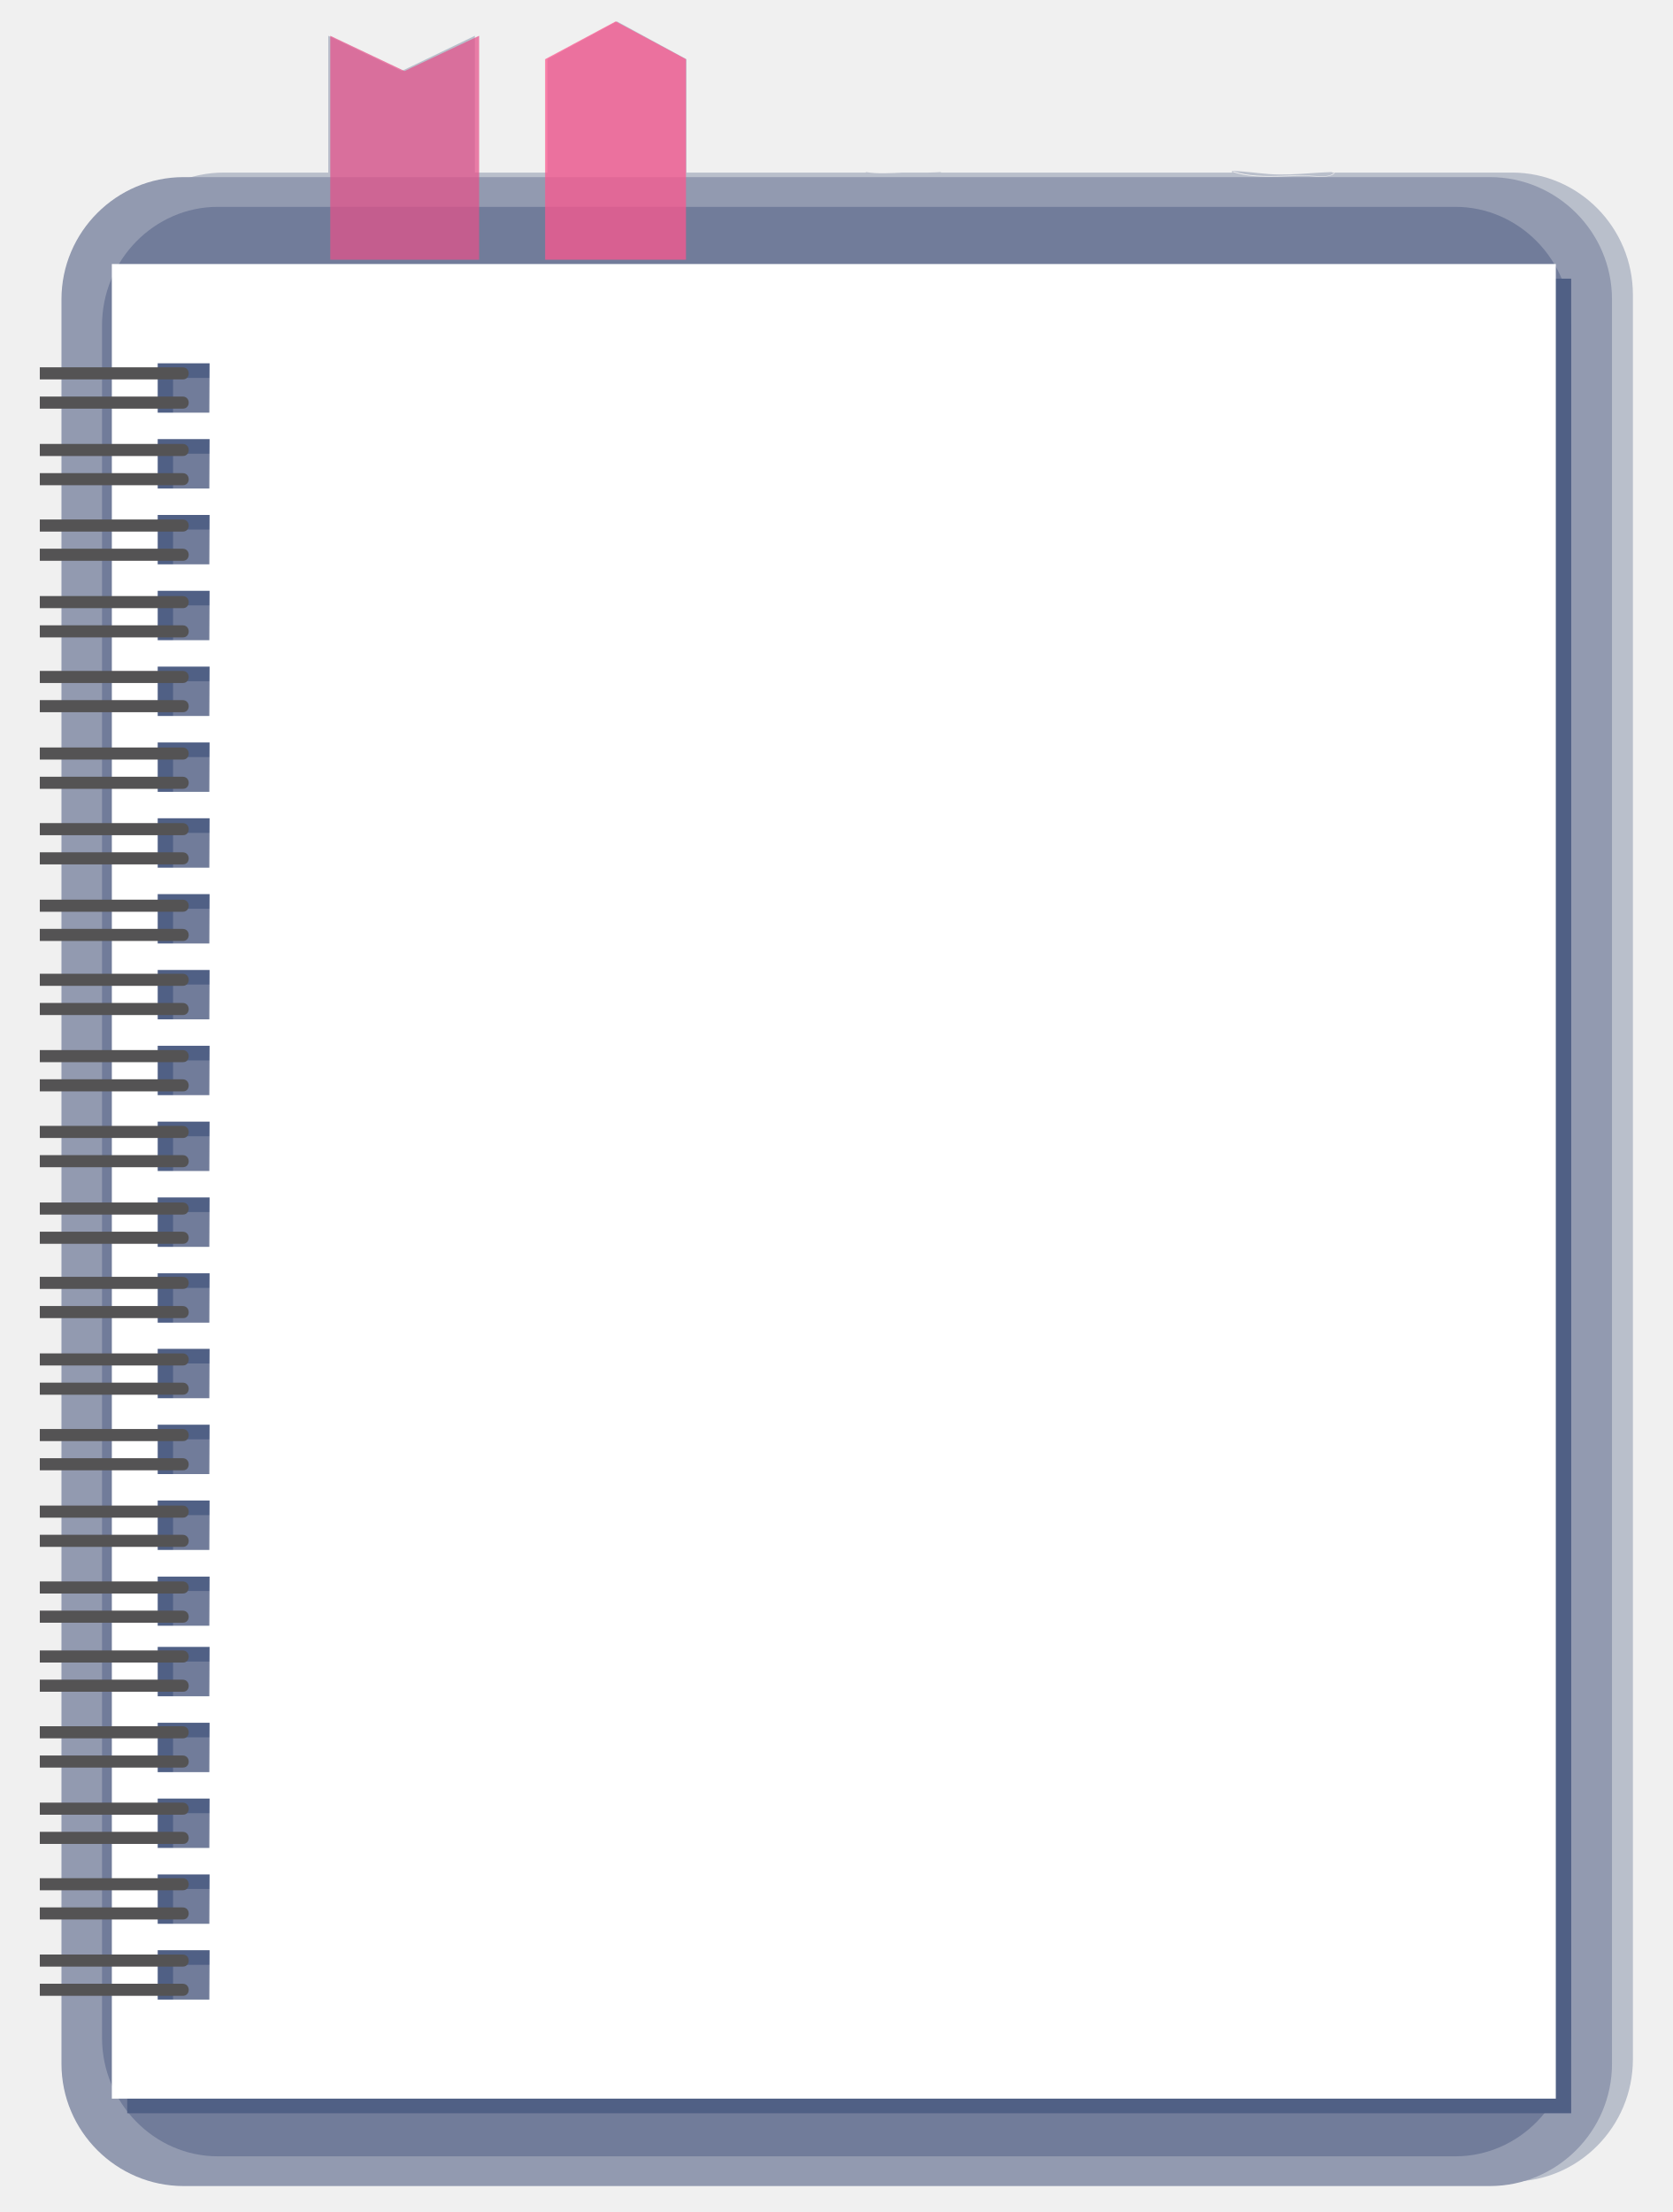
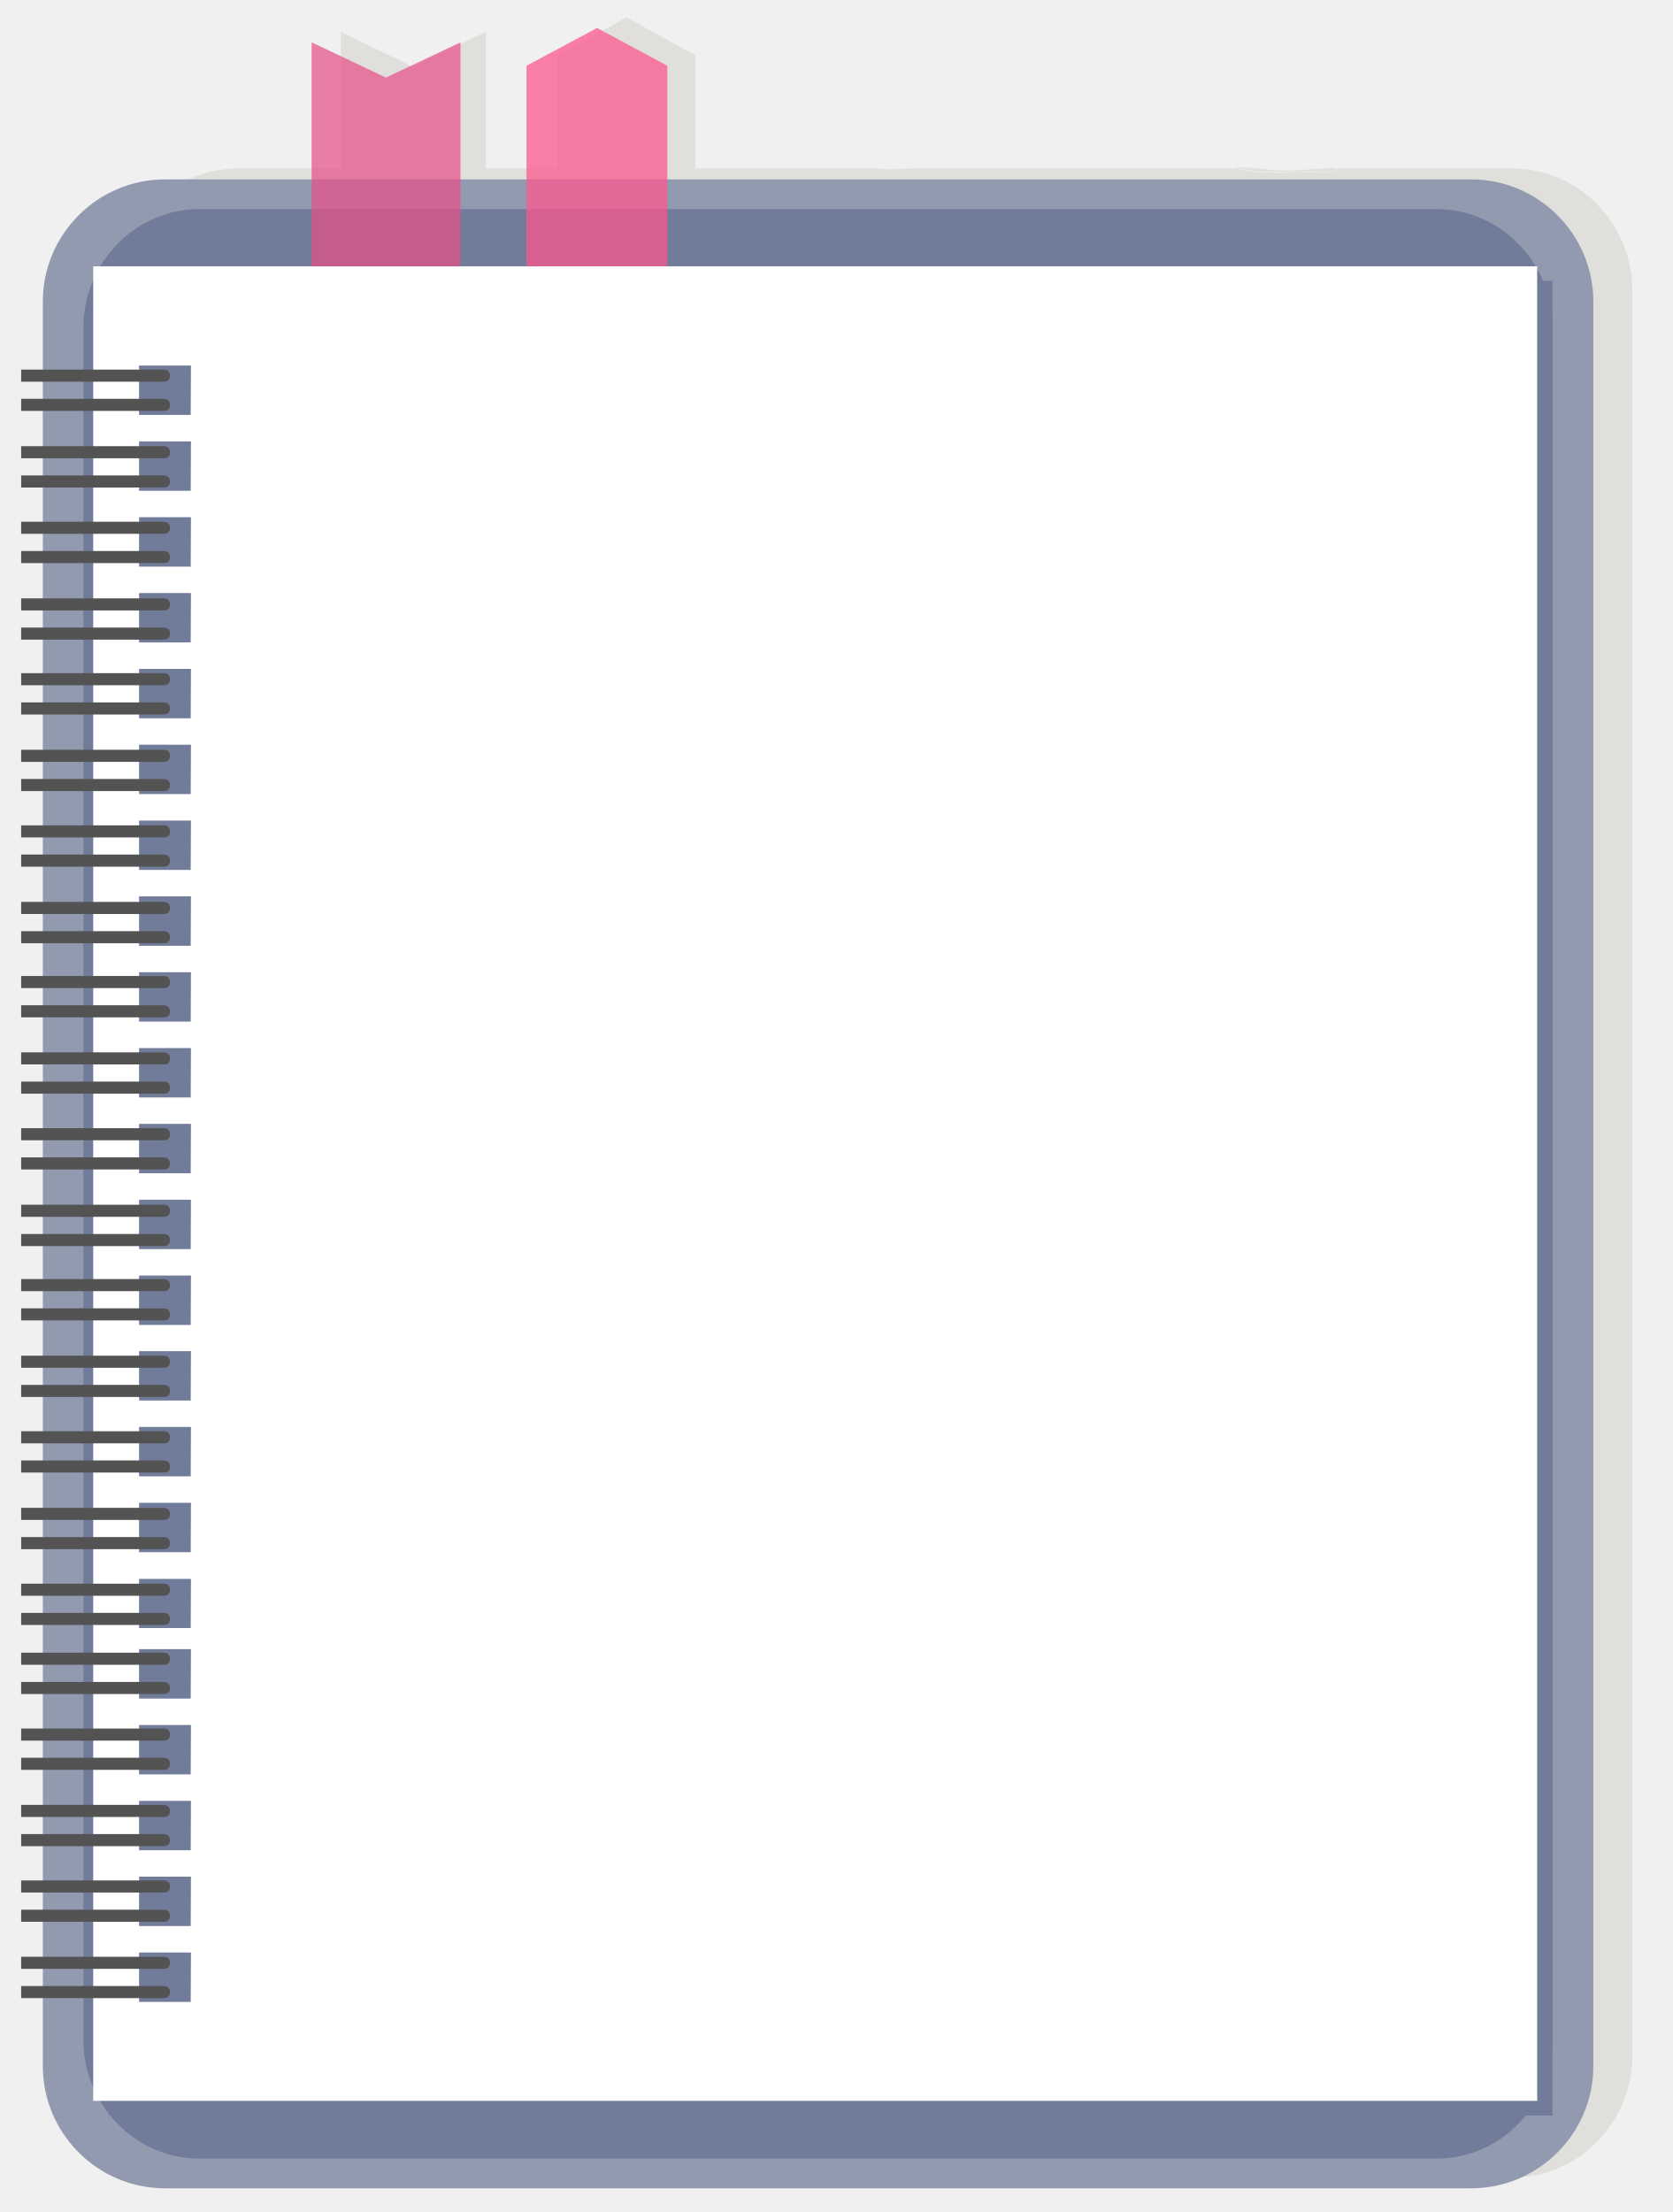
<svg xmlns="http://www.w3.org/2000/svg" version="1.1" id="Слой_1" x="0px" y="0px" viewBox="262 -388 664 878" style="enable-background:new 262 -388 664 878;" xml:space="preserve">
  <style type="text/css">
- 	.st0{opacity:0.34;fill:#506085;}
+ 	.st0{opacity:0.39;fill:#C9C5BC;enable-background:new    ;}
	.st1{fill:#929AB0;}
	.st2{fill:#717C9A;}
- 	.st3{fill:#506085;}
- 	.st4{fill:#FFFFFF;}
- 	.st5{fill:#545354;}
- 	.st6{opacity:0.72;fill:#E55189;enable-background:new    ;}
- 	.st7{opacity:0.74;fill:#FC568D;enable-background:new    ;}
+ 	.st3{fill:#FFFFFF;}
+ 	.st4{fill:#545354;}
+ 	.st5{opacity:0.72;fill:#E55189;enable-background:new    ;}
+ 	.st6{opacity:0.74;fill:#FC568D;enable-background:new    ;}
</style>
-   <path id="XMLID_817_" class="st0" d="M862.3-319.5h-71.5v-0.2c-2.6,0.1-5.2,0.2-7.8,0.4c-5.7,0.4-11.4,0.8-17.2,0.4  c-4.9-0.4-9.8-1.1-14.7-1.3v0.7H635.5v-0.2c-1.7,0.1-3.3,0.2-5,0.2l0,0h-10c-4.9,0.2-9.9,0.6-14.8-0.2c0,0.1,0,0.1,0,0.2h-71.2v-45  l-27.6-15l-27.6,15v45h-28.8v-54.3l-29.1,14l-29.1-14v54.3h-41.5c-26.3,0-47.9,21.8-47.9,48.5v27h-9.2v-27c0-14.2,9.6-10.7,0-19.6  l2.4,744.4c9.6-8.9-2.4-10.3-2.4-24.4v-26.9h9.2v26.9c0,26.7,21.5,48.5,47.9,48.5h511.5c26.3,0,47.9-21.8,47.9-48.5V-271  C910.2-297.7,888.6-319.5,862.3-319.5z M302.9,397.7h-9.2v-6.8h9.2V397.7z M302.9,386.1h-9.2v-13.9h9.2V386.1z M302.9,367.4h-9.2  v-6.8h9.2V367.4z M302.9,355.8h-9.2v-13.5h9.2V355.8z M302.9,337.4h-9.2v-6.8h9.2V337.4z M302.9,325.8h-9.2v-13.9h9.2V325.8z   M302.9,307h-9.2v-6.8h9.2V307z M302.9,295.4h-9.2v-13.6h9.2V295.4z M302.9,277h-9.2v-6.8h9.2V277z M302.9,265.4h-9.2v-11h9.2V265.4  z M302.9,249.5h-9.2v-6.8h9.2V249.5z M302.9,237.9h-9.2v-13.6h9.2V237.9z M302.9,219.5h-9.2v-6.8h9.2V219.5z M302.9,207.9h-9.2V194  h9.2V207.9z M302.9,189.1h-9.2v-6.8h9.2V189.1z M302.9,177.5h-9.2v-13.6h9.2V177.5z M302.9,159h-9.2v-6.8h9.2V159z M302.9,147.4  h-9.2v-13.9h9.2V147.4z M302.9,128.7h-9.2v-6.8h9.2V128.7z M302.9,117.1h-9.2V104h9.2V117.1z M302.9,99.1h-9.2v-6.8h9.2V99.1z   M302.9,87.5h-9.2V73.6h9.2V87.5z M302.9,68.8h-9.2V62h9.2V68.8z M302.9,57.2h-9.2V43.6h9.2V57.2z M302.9,38.7h-9.2v-6.8h9.2V38.7z   M302.9,27.1h-9.2V13.2h9.2V27.1z M302.9,8.3h-9.2V1.5h9.2V8.3z M302.9-3.3h-9.2v-13h9.2V-3.3z M302.9-21.1h-9.2v-6.8h9.2V-21.1z   M302.9-32.7h-9.2v-13.9h9.2V-32.7z M302.9-51.4h-9.2v-6.8h9.2V-51.4z M302.9-63h-9.2v-13.6h9.2V-63z M302.9-81.5h-9.2v-6.7h9.2  V-81.5z M302.9-93.1h-9.2V-107h9.2V-93.1z M302.9-111.9h-9.2v-6.8h9.2V-111.9z M302.9-123.5h-9.2v-13.3h9.2V-123.5z M302.9-141.6  h-9.2v-6.8h9.2V-141.6z M302.9-153.2h-9.2v-13.9h9.2V-153.2z M302.9-171.9h-9.2v-6.8h9.2V-171.9z M302.9-183.5h-9.2v-13.7h9.2  V-183.5z M302.9-202h-9.2v-6.8h9.2V-202z M302.9-213.6h-9.2v-13.9h9.2V-213.6z M302.9-232.4h-9.2v-6.8h9.2V-232.4z M791.8-319.2  c-1.8,1.5-4.7,1.4-6.9,1.3c-2.3-0.1-4.5-0.4-6.8-0.3c-3,0.1-6,0.2-9,0.3c-5.9,0.1-12,0.1-17.6-1.8c-0.2-0.1-0.1-0.4,0.1-0.3  c3,1,6.2,1.5,9.4,1.7c5.8,0.4,11.6-0.1,17.5-0.1c2.2,0,4.3,0.2,6.4,0.3c2.1,0.1,4.9,0.3,6.6-1.2C791.7-319.5,792-319.3,791.8-319.2z  " />
-   <path id="XMLID_816_" class="st1" d="M901.9,431.2c0,26.7-21.8,48.5-48.5,48.5H334.9c-26.7,0-48.5-21.8-48.5-48.5v-700.4  c0-26.7,21.8-48.5,48.5-48.5h518.5c26.7,0,48.5,21.8,48.5,48.5V431.2z" />
-   <path id="XMLID_815_" class="st2" d="M885.7,420.8c0,25.9-20.7,47.1-46,47.1H348.5c-25.3,0-46-21.2-46-47.1v-679.6  c0-25.9,20.7-47.1,46-47.1h491.2c25.3,0,46,21.2,46,47.1V420.8L885.7,420.8z" />
-   <path id="XMLID_791_" class="st3" d="M312.5-277.4v728.2h573.2v-728.2H312.5z M351.2,411.5h-20.5v-19.6h20.6v19.6H351.2z   M351.2,381.4h-20.5v-19.6h20.6v19.6H351.2z M351.2,351.3h-20.5v-19.6h20.6v19.6H351.2z M351.2,321.2h-20.5v-19.6h20.6v19.6H351.2z   M351.2,291.1h-20.5v-19.6h20.6v19.6H351.2z M351.2,263.1h-20.5v-19.6h20.6v19.6H351.2z M351.2,233h-20.5v-19.6h20.6V233H351.2z   M351.2,202.9h-20.5v-19.6h20.6v19.6H351.2z M351.2,172.8h-20.5v-19.6h20.6v19.6H351.2z M351.2,142.8h-20.5v-19.6h20.6v19.6H351.2z   M351.2,112.7h-20.5V93.1h20.6v19.6H351.2z M351.2,82.6h-20.5V63h20.6v19.6H351.2z M351.2,52.5h-20.5V32.9h20.6v19.6H351.2z   M351.2,22.4h-20.5V2.8h20.6v19.6C351.3,22.4,351.2,22.4,351.2,22.4z M351.2-7.7h-20.5v-19.6h20.6v19.6  C351.3-7.7,351.2-7.7,351.2-7.7z M351.2-37.8h-20.5v-19.6h20.6v19.6C351.3-37.8,351.2-37.8,351.2-37.8z M351.2-67.9h-20.5v-19.6  h20.6v19.6H351.2z M351.2-98h-20.5v-19.6h20.6V-98H351.2z M351.2-128.1h-20.5v-19.6h20.6v19.6C351.3-128.1,351.2-128.1,351.2-128.1z   M351.2-158.2h-20.5v-19.6h20.6v19.6H351.2z M351.2-188.3h-20.5v-19.6h20.6v19.6H351.2z M351.2-218.4h-20.5V-238h20.6v19.6H351.2z" />
-   <path id="XMLID_767_" class="st4" d="M306.4-283.2V445h573.2v-728.2H306.4z M345.1,405.7h-20.5v-19.6h20.6L345.1,405.7L345.1,405.7z   M345.1,375.6h-20.5V356h20.6L345.1,375.6L345.1,375.6z M345.1,345.5h-20.5v-19.6h20.6L345.1,345.5L345.1,345.5z M345.1,315.4h-20.5  v-19.6h20.6L345.1,315.4L345.1,315.4z M345.1,285.3h-20.5v-19.6h20.6L345.1,285.3L345.1,285.3z M345.1,257.3h-20.5v-19.5h20.6  L345.1,257.3L345.1,257.3z M345.1,227.2h-20.5v-19.6h20.6L345.1,227.2L345.1,227.2z M345.1,197.1h-20.5v-19.6h20.6L345.1,197.1  L345.1,197.1z M345.1,167h-20.5v-19.6h20.6L345.1,167L345.1,167z M345.1,137h-20.5v-19.6h20.6L345.1,137L345.1,137z M345.1,106.9  h-20.5V87.3h20.6L345.1,106.9L345.1,106.9z M345.1,76.8h-20.5V57.2h20.6L345.1,76.8L345.1,76.8z M345.1,46.7h-20.5V27.1h20.6  L345.1,46.7L345.1,46.7z M345.1,16.6h-20.5V-3h20.6L345.1,16.6L345.1,16.6z M345.1-13.5h-20.5v-19.6h20.6L345.1-13.5L345.1-13.5z   M345.1-43.6h-20.5v-19.6h20.6L345.1-43.6L345.1-43.6z M345.1-73.7h-20.5v-19.6h20.6L345.1-73.7L345.1-73.7z M345.1-103.8h-20.5  v-19.6h20.6L345.1-103.8L345.1-103.8z M345.1-133.9h-20.5v-19.6h20.6L345.1-133.9L345.1-133.9z M345.1-164h-20.5v-19.6h20.6  L345.1-164L345.1-164z M345.1-194.1h-20.5v-19.6h20.6L345.1-194.1L345.1-194.1z M345.1-224.2h-20.5v-19.6h20.6L345.1-224.2  L345.1-224.2z" />
+   <path id="XMLID_817_" class="st0" d="M862.5-321.1h-70.8v-0.2c-2.6,0.1-5.1,0.2-7.7,0.4c-5.6,0.4-11.3,0.8-17,0.4  c-4.9-0.4-9.7-1.1-14.6-1.3v0.7H638v-0.2c-1.7,0.1-3.3,0.2-5,0.2l0,0h-9.9c-4.9,0.2-9.8,0.6-14.7-0.2c0,0.1,0,0.1,0,0.2H538v-45  l-27.3-15l-27.3,15v45h-28.5v-54.3l-28.8,14l-28.8-14v54.3h-41.1c-26,0-47.4,21.8-47.4,48.5v27h-9.1v-27c0-14.2,9.5-10.7,0-19.6  l2.4,744.4c9.5-8.9-2.4-10.3-2.4-24.4v-26.9h9.1v26.9c0,26.7,21.3,48.5,47.4,48.5h506.4c26,0,47.4-21.8,47.4-48.5v-700.4  C910-299.3,888.6-321.1,862.5-321.1z M308.7,396.1h-9.1v-6.8h9.1V396.1z M308.7,384.5h-9.1v-13.9h9.1V384.5z M308.7,365.8h-9.1V359  h9.1V365.8z M308.7,354.2h-9.1v-13.5h9.1V354.2z M308.7,335.8h-9.1V329h9.1V335.8z M308.7,324.2h-9.1v-13.9h9.1V324.2z M308.7,305.4  h-9.1v-6.8h9.1V305.4z M308.7,293.8h-9.1v-13.6h9.1V293.8z M308.7,275.4h-9.1v-6.8h9.1V275.4z M308.7,263.8h-9.1v-11h9.1V263.8z   M308.7,247.9h-9.1v-6.8h9.1V247.9z M308.7,236.3h-9.1v-13.6h9.1V236.3z M308.7,217.9h-9.1v-6.8h9.1V217.9z M308.7,206.3h-9.1v-13.9  h9.1V206.3z M308.7,187.5h-9.1v-6.8h9.1V187.5z M308.7,175.9h-9.1v-13.6h9.1V175.9z M308.7,157.4h-9.1v-6.8h9.1V157.4z M308.7,145.8  h-9.1v-13.9h9.1V145.8z M308.7,127.1h-9.1v-6.8h9.1V127.1z M308.7,115.5h-9.1v-13.1h9.1V115.5z M308.7,97.5h-9.1v-6.8h9.1V97.5z   M308.7,85.9h-9.1V72h9.1V85.9z M308.7,67.2h-9.1v-6.8h9.1V67.2z M308.7,55.6h-9.1V42h9.1V55.6z M308.7,37.1h-9.1v-6.8h9.1V37.1z   M308.7,25.5h-9.1V11.6h9.1V25.5z M308.7,6.7h-9.1v-6.8h9.1V6.7z M308.7-4.9h-9.1v-13h9.1V-4.9z M308.7-22.7h-9.1v-6.8h9.1V-22.7z   M308.7-34.3h-9.1v-13.9h9.1V-34.3z M308.7-53h-9.1v-6.8h9.1V-53z M308.7-64.6h-9.1v-13.6h9.1V-64.6z M308.7-83.1h-9.1v-6.7h9.1  V-83.1z M308.7-94.7h-9.1v-13.9h9.1V-94.7z M308.7-113.5h-9.1v-6.8h9.1V-113.5z M308.7-125.1h-9.1v-13.3h9.1V-125.1z M308.7-143.2  h-9.1v-6.8h9.1V-143.2z M308.7-154.8h-9.1v-13.9h9.1V-154.8z M308.7-173.5h-9.1v-6.8h9.1V-173.5z M308.7-185.1h-9.1v-13.7h9.1  V-185.1z M308.7-203.6h-9.1v-6.8h9.1V-203.6z M308.7-215.2h-9.1v-13.9h9.1V-215.2z M308.7-234h-9.1v-6.8h9.1V-234z M792.7-320.8  c-1.8,1.5-4.7,1.4-6.8,1.3c-2.3-0.1-4.5-0.4-6.7-0.3c-3,0.1-5.9,0.2-8.9,0.3c-5.8,0.1-11.9,0.1-17.4-1.8c-0.2-0.1-0.1-0.4,0.1-0.3  c3,1,6.1,1.5,9.3,1.7c5.7,0.4,11.5-0.1,17.3-0.1c2.2,0,4.3,0.2,6.3,0.3c2.1,0.1,4.9,0.3,6.5-1.2  C792.6-321.1,792.9-320.9,792.7-320.8z" />
+   <path id="XMLID_816_" class="st1" d="M894.5,432.1c0,26.7-21.8,48.5-48.5,48.5H327.5c-26.7,0-48.5-21.8-48.5-48.5v-700.4  c0-26.7,21.8-48.5,48.5-48.5H846c26.7,0,48.5,21.8,48.5,48.5V432.1z" />
+   <path id="XMLID_815_" class="st2" d="M878.3,421.7c0,25.9-20.7,47.1-46,47.1H341.1c-25.3,0-46-21.2-46-47.1v-679.6  c0-25.9,20.7-47.1,46-47.1h491.2c25.3,0,46,21.2,46,47.1V421.7L878.3,421.7z" />
+   <path id="XMLID_791_" class="st2" d="M305.1-276.5v728.2h573.2v-728.2H305.1z M343.8,412.4h-20.5v-19.6h20.6v19.6H343.8z   M343.8,382.3h-20.5v-19.6h20.6v19.6H343.8z M343.8,352.2h-20.5v-19.6h20.6v19.6H343.8z M343.8,322.1h-20.5v-19.6h20.6v19.6H343.8z   M343.8,292h-20.5v-19.6h20.6V292H343.8z M343.8,264h-20.5v-19.6h20.6V264H343.8z M343.8,233.9h-20.5v-19.6h20.6v19.6H343.8z   M343.8,203.8h-20.5v-19.6h20.6v19.6H343.8z M343.8,173.7h-20.5v-19.6h20.6v19.6H343.8z M343.8,143.7h-20.5v-19.6h20.6v19.6H343.8z   M343.8,113.6h-20.5V94h20.6v19.6H343.8z M343.8,83.5h-20.5V63.9h20.6v19.6H343.8z M343.8,53.4h-20.5V33.8h20.6v19.6H343.8z   M343.8,23.3h-20.5V3.7h20.6v19.6C343.9,23.3,343.8,23.3,343.8,23.3z M343.8-6.8h-20.5v-19.6h20.6v19.6  C343.9-6.8,343.8-6.8,343.8-6.8z M343.8-36.9h-20.5v-19.6h20.6v19.6C343.9-36.9,343.8-36.9,343.8-36.9z M343.8-67h-20.5v-19.6h20.6  V-67H343.8z M343.8-97.1h-20.5v-19.6h20.6v19.6H343.8z M343.8-127.2h-20.5v-19.6h20.6v19.6C343.9-127.2,343.8-127.2,343.8-127.2z   M343.8-157.3h-20.5v-19.6h20.6v19.6H343.8z M343.8-187.4h-20.5V-207h20.6v19.6H343.8z M343.8-217.5h-20.5v-19.6h20.6v19.6H343.8z" />
+   <path id="XMLID_767_" class="st3" d="M299-282.3v728.2h573.2v-728.2H299z M337.7,406.6h-20.5V387h20.6L337.7,406.6L337.7,406.6z   M337.7,376.5h-20.5v-19.6h20.6L337.7,376.5L337.7,376.5z M337.7,346.4h-20.5v-19.6h20.6L337.7,346.4L337.7,346.4z M337.7,316.3  h-20.5v-19.6h20.6L337.7,316.3L337.7,316.3z M337.7,286.2h-20.5v-19.6h20.6L337.7,286.2L337.7,286.2z M337.7,258.2h-20.5v-19.5h20.6  L337.7,258.2L337.7,258.2z M337.7,228.1h-20.5v-19.6h20.6L337.7,228.1L337.7,228.1z M337.7,198h-20.5v-19.6h20.6L337.7,198  L337.7,198z M337.7,167.9h-20.5v-19.6h20.6L337.7,167.9L337.7,167.9z M337.7,137.9h-20.5v-19.6h20.6L337.7,137.9L337.7,137.9z   M337.7,107.8h-20.5V88.2h20.6L337.7,107.8L337.7,107.8z M337.7,77.7h-20.5V58.1h20.6L337.7,77.7L337.7,77.7z M337.7,47.6h-20.5V28  h20.6L337.7,47.6L337.7,47.6z M337.7,17.5h-20.5V-2.1h20.6L337.7,17.5L337.7,17.5z M337.7-12.6h-20.5v-19.6h20.6L337.7-12.6  L337.7-12.6z M337.7-42.7h-20.5v-19.6h20.6L337.7-42.7L337.7-42.7z M337.7-72.8h-20.5v-19.6h20.6L337.7-72.8L337.7-72.8z   M337.7-102.9h-20.5v-19.6h20.6L337.7-102.9L337.7-102.9z M337.7-133h-20.5v-19.6h20.6L337.7-133L337.7-133z M337.7-163.1h-20.5  v-19.6h20.6L337.7-163.1L337.7-163.1z M337.7-193.2h-20.5v-19.6h20.6L337.7-193.2L337.7-193.2z M337.7-223.3h-20.5v-19.6h20.6  L337.7-223.3L337.7-223.3z" />
  <g id="XMLID_645_">
    <g id="XMLID_746_">
      <g id="XMLID_762_">
        <g id="XMLID_765_">
-           <path id="XMLID_766_" class="st5" d="M334.5-242.2h-56.7v4.8h56.8C337.7-237.4,337.7-242.2,334.5-242.2z" />
+           <path id="XMLID_766_" class="st4" d="M327.1-241.3h-56.7v4.8h56.8C330.3-236.5,330.3-241.3,327.1-241.3z" />
        </g>
        <g id="XMLID_763_">
-           <path id="XMLID_764_" class="st5" d="M334.5-230.6h-56.7v4.8h56.8C337.7-225.8,337.7-230.6,334.5-230.6z" />
+           <path id="XMLID_764_" class="st4" d="M327.1-229.7h-56.7v4.8h56.8C330.3-224.9,330.3-229.7,327.1-229.7z" />
        </g>
      </g>
      <g id="XMLID_757_">
        <g id="XMLID_760_">
-           <path id="XMLID_761_" class="st5" d="M334.5-211.8h-56.7v4.8h56.8C337.7-207,337.7-211.8,334.5-211.8z" />
+           <path id="XMLID_761_" class="st4" d="M327.1-210.9h-56.7v4.8h56.8C330.3-206.1,330.3-210.9,327.1-210.9z" />
        </g>
        <g id="XMLID_758_">
-           <path id="XMLID_759_" class="st5" d="M334.5-200.2h-56.7v4.8h56.8C337.7-195.4,337.7-200.2,334.5-200.2z" />
+           <path id="XMLID_759_" class="st4" d="M327.1-199.3h-56.7v4.8h56.8C330.3-194.5,330.3-199.3,327.1-199.3z" />
        </g>
      </g>
      <g id="XMLID_752_">
        <g id="XMLID_755_">
-           <path id="XMLID_756_" class="st5" d="M334.5-181.8h-56.7v4.8h56.8C337.7-177,337.7-181.8,334.5-181.8z" />
+           <path id="XMLID_756_" class="st4" d="M327.1-180.9h-56.7v4.8h56.8C330.3-176.1,330.3-180.9,327.1-180.9z" />
        </g>
        <g id="XMLID_753_">
-           <path id="XMLID_754_" class="st5" d="M334.5-170.2h-56.7v4.8h56.8C337.7-165.4,337.7-170.2,334.5-170.2z" />
+           <path id="XMLID_754_" class="st4" d="M327.1-169.3h-56.7v4.8h56.8C330.3-164.5,330.3-169.3,327.1-169.3z" />
        </g>
      </g>
      <g id="XMLID_747_">
        <g id="XMLID_750_">
-           <path id="XMLID_751_" class="st5" d="M334.5-151.4h-56.7v4.8h56.8C337.7-146.6,337.7-151.4,334.5-151.4z" />
+           <path id="XMLID_751_" class="st4" d="M327.1-150.5h-56.7v4.8h56.8C330.3-145.7,330.3-150.5,327.1-150.5z" />
        </g>
        <g id="XMLID_748_">
-           <path id="XMLID_749_" class="st5" d="M334.5-139.8h-56.7v4.8h56.8C337.7-135,337.7-139.8,334.5-139.8z" />
+           <path id="XMLID_749_" class="st4" d="M327.1-138.9h-56.7v4.8h56.8C330.3-134.1,330.3-138.9,327.1-138.9z" />
        </g>
      </g>
    </g>
    <g id="XMLID_725_">
      <g id="XMLID_741_">
        <g id="XMLID_744_">
-           <path id="XMLID_745_" class="st5" d="M334.5-121.7h-56.7v4.8h56.8C337.7-116.9,337.7-121.7,334.5-121.7z" />
+           <path id="XMLID_745_" class="st4" d="M327.1-120.8h-56.7v4.8h56.8C330.3-116,330.3-120.8,327.1-120.8z" />
        </g>
        <g id="XMLID_742_">
-           <path id="XMLID_743_" class="st5" d="M334.5-110.1h-56.7v4.8h56.8C337.7-105.3,337.7-110.1,334.5-110.1z" />
+           <path id="XMLID_743_" class="st4" d="M327.1-109.2h-56.7v4.8h56.8C330.3-104.4,330.3-109.2,327.1-109.2z" />
        </g>
      </g>
      <g id="XMLID_736_">
        <g id="XMLID_739_">
-           <path id="XMLID_740_" class="st5" d="M334.5-91.3h-56.7v4.8h56.8C337.7-86.5,337.7-91.3,334.5-91.3z" />
+           <path id="XMLID_740_" class="st4" d="M327.1-90.4h-56.7v4.8h56.8C330.3-85.6,330.3-90.4,327.1-90.4z" />
        </g>
        <g id="XMLID_737_">
-           <path id="XMLID_738_" class="st5" d="M334.5-79.7h-56.7v4.8h56.8C337.7-74.9,337.7-79.7,334.5-79.7z" />
+           <path id="XMLID_738_" class="st4" d="M327.1-78.8h-56.7v4.8h56.8C330.3-74,330.3-78.8,327.1-78.8z" />
        </g>
      </g>
      <g id="XMLID_731_">
        <g id="XMLID_734_">
-           <path id="XMLID_735_" class="st5" d="M334.5-61.3h-56.7v4.8h56.8C337.7-56.4,337.7-61.3,334.5-61.3z" />
+           <path id="XMLID_735_" class="st4" d="M327.1-60.4h-56.7v4.8h56.8C330.3-55.5,330.3-60.4,327.1-60.4z" />
        </g>
        <g id="XMLID_732_">
-           <path id="XMLID_733_" class="st5" d="M334.5-49.7h-56.7v4.8h56.8C337.7-44.9,337.7-49.7,334.5-49.7z" />
+           <path id="XMLID_733_" class="st4" d="M327.1-48.8h-56.7v4.8h56.8C330.3-44,330.3-48.8,327.1-48.8z" />
        </g>
      </g>
      <g id="XMLID_726_">
        <g id="XMLID_729_">
-           <path id="XMLID_730_" class="st5" d="M334.5-30.9h-56.7v4.8h56.8C337.7-26.1,337.7-30.9,334.5-30.9z" />
+           <path id="XMLID_730_" class="st4" d="M327.1-30h-56.7v4.8h56.8C330.3-25.2,330.3-30,327.1-30z" />
        </g>
        <g id="XMLID_727_">
-           <path id="XMLID_728_" class="st5" d="M334.5-19.3h-56.7v4.8h56.8C337.7-14.5,337.7-19.3,334.5-19.3z" />
+           <path id="XMLID_728_" class="st4" d="M327.1-18.4h-56.7v4.8h56.8C330.3-13.6,330.3-18.4,327.1-18.4z" />
        </g>
      </g>
    </g>
    <g id="XMLID_704_">
      <g id="XMLID_720_">
        <g id="XMLID_723_">
-           <path id="XMLID_724_" class="st5" d="M334.5-1.5h-56.7v4.8h56.8C337.7,3.3,337.7-1.5,334.5-1.5z" />
+           <path id="XMLID_724_" class="st4" d="M327.1-0.6h-56.7v4.8h56.8C330.3,4.2,330.3-0.6,327.1-0.6z" />
        </g>
        <g id="XMLID_721_">
-           <path id="XMLID_722_" class="st5" d="M334.5,10.1h-56.7v4.8h56.8C337.7,14.9,337.7,10.1,334.5,10.1z" />
+           <path id="XMLID_722_" class="st4" d="M327.1,11h-56.7v4.8h56.8C330.3,15.8,330.3,11,327.1,11z" />
        </g>
      </g>
      <g id="XMLID_715_">
        <g id="XMLID_718_">
-           <path id="XMLID_719_" class="st5" d="M334.5,28.8h-56.7v4.8h56.8C337.7,33.7,337.7,28.8,334.5,28.8z" />
+           <path id="XMLID_719_" class="st4" d="M327.1,29.7h-56.7v4.8h56.8C330.3,34.6,330.3,29.7,327.1,29.7z" />
        </g>
        <g id="XMLID_716_">
-           <path id="XMLID_717_" class="st5" d="M334.5,40.4h-56.7v4.8h56.8C337.7,45.3,337.7,40.4,334.5,40.4z" />
+           <path id="XMLID_717_" class="st4" d="M327.1,41.3h-56.7v4.8h56.8C330.3,46.2,330.3,41.3,327.1,41.3z" />
        </g>
      </g>
      <g id="XMLID_710_">
        <g id="XMLID_713_">
-           <path id="XMLID_714_" class="st5" d="M334.5,58.9h-56.7v4.8h56.8C337.7,63.7,337.7,58.9,334.5,58.9z" />
+           <path id="XMLID_714_" class="st4" d="M327.1,59.8h-56.7v4.8h56.8C330.3,64.6,330.3,59.8,327.1,59.8z" />
        </g>
        <g id="XMLID_711_">
-           <path id="XMLID_712_" class="st5" d="M334.5,70.5h-56.7v4.8h56.8C337.7,75.3,337.7,70.5,334.5,70.5z" />
+           <path id="XMLID_712_" class="st4" d="M327.1,71.4h-56.7v4.8h56.8C330.3,76.2,330.3,71.4,327.1,71.4z" />
        </g>
      </g>
      <g id="XMLID_705_">
        <g id="XMLID_708_">
-           <path id="XMLID_709_" class="st5" d="M334.5,89.3h-56.7v4.8h56.8C337.7,94.1,337.7,89.3,334.5,89.3z" />
+           <path id="XMLID_709_" class="st4" d="M327.1,90.2h-56.7V95h56.8C330.3,95,330.3,90.2,327.1,90.2z" />
        </g>
        <g id="XMLID_706_">
-           <path id="XMLID_707_" class="st5" d="M334.5,100.9h-56.7v4.8h56.8C337.7,105.7,337.7,100.9,334.5,100.9z" />
+           <path id="XMLID_707_" class="st4" d="M327.1,101.8h-56.7v4.8h56.8C330.3,106.6,330.3,101.8,327.1,101.8z" />
        </g>
      </g>
    </g>
    <g id="XMLID_683_">
      <g id="XMLID_699_">
        <g id="XMLID_702_">
-           <path id="XMLID_703_" class="st5" d="M334.5,118.8h-56.7v4.8h56.8C337.7,123.7,337.7,118.8,334.5,118.8z" />
+           <path id="XMLID_703_" class="st4" d="M327.1,119.7h-56.7v4.8h56.8C330.3,124.6,330.3,119.7,327.1,119.7z" />
        </g>
        <g id="XMLID_700_">
-           <path id="XMLID_701_" class="st5" d="M334.5,130.4h-56.7v4.8h56.8C337.7,135.3,337.7,130.4,334.5,130.4z" />
+           <path id="XMLID_701_" class="st4" d="M327.1,131.3h-56.7v4.8h56.8C330.3,136.2,330.3,131.3,327.1,131.3z" />
        </g>
      </g>
      <g id="XMLID_694_">
        <g id="XMLID_697_">
-           <path id="XMLID_698_" class="st5" d="M334.5,149.2h-56.7v4.8h56.8C337.7,154,337.7,149.2,334.5,149.2z" />
+           <path id="XMLID_698_" class="st4" d="M327.1,150.1h-56.7v4.8h56.8C330.3,154.9,330.3,150.1,327.1,150.1z" />
        </g>
        <g id="XMLID_695_">
-           <path id="XMLID_696_" class="st5" d="M334.5,160.8h-56.7v4.8h56.8C337.7,165.6,337.7,160.8,334.5,160.8z" />
+           <path id="XMLID_696_" class="st4" d="M327.1,161.7h-56.7v4.8h56.8C330.3,166.5,330.3,161.7,327.1,161.7z" />
        </g>
      </g>
      <g id="XMLID_689_">
        <g id="XMLID_692_">
-           <path id="XMLID_693_" class="st5" d="M334.5,179.2h-56.7v4.8h56.8C337.7,184.1,337.7,179.2,334.5,179.2z" />
+           <path id="XMLID_693_" class="st4" d="M327.1,180.1h-56.7v4.8h56.8C330.3,185,330.3,180.1,327.1,180.1z" />
        </g>
        <g id="XMLID_690_">
-           <path id="XMLID_691_" class="st5" d="M334.5,190.8h-56.7v4.8h56.8C337.7,195.7,337.7,190.8,334.5,190.8z" />
+           <path id="XMLID_691_" class="st4" d="M327.1,191.7h-56.7v4.8h56.8C330.3,196.6,330.3,191.7,327.1,191.7z" />
        </g>
      </g>
      <g id="XMLID_684_">
        <g id="XMLID_687_">
-           <path id="XMLID_688_" class="st5" d="M334.5,209.6h-56.7v4.8h56.8C337.7,214.4,337.7,209.6,334.5,209.6z" />
+           <path id="XMLID_688_" class="st4" d="M327.1,210.5h-56.7v4.8h56.8C330.3,215.3,330.3,210.5,327.1,210.5z" />
        </g>
        <g id="XMLID_685_">
-           <path id="XMLID_686_" class="st5" d="M334.5,221.2h-56.7v4.8h56.8C337.7,226,337.7,221.2,334.5,221.2z" />
+           <path id="XMLID_686_" class="st4" d="M327.1,222.1h-56.7v4.8h56.8C330.3,226.9,330.3,222.1,327.1,222.1z" />
        </g>
      </g>
    </g>
    <g id="XMLID_646_">
      <g id="XMLID_672_">
        <g id="XMLID_675_">
-           <path id="XMLID_676_" class="st5" d="M334.5,239.7h-56.7v4.8h56.8C337.7,244.5,337.7,239.7,334.5,239.7z" />
+           <path id="XMLID_676_" class="st4" d="M327.1,240.6h-56.7v4.8h56.8C330.3,245.4,330.3,240.6,327.1,240.6z" />
        </g>
        <g id="XMLID_673_">
-           <path id="XMLID_674_" class="st5" d="M334.5,251.3h-56.7v4.8h56.8C337.7,256.1,337.7,251.3,334.5,251.3z" />
+           <path id="XMLID_674_" class="st4" d="M327.1,252.2h-56.7v4.8h56.8C330.3,257,330.3,252.2,327.1,252.2z" />
        </g>
      </g>
      <g id="XMLID_667_">
        <g id="XMLID_670_">
-           <path id="XMLID_671_" class="st5" d="M334.5,267.1h-56.7v4.8h56.8C337.7,272,337.7,267.1,334.5,267.1z" />
+           <path id="XMLID_671_" class="st4" d="M327.1,268h-56.7v4.8h56.8C330.3,272.9,330.3,268,327.1,268z" />
        </g>
        <g id="XMLID_668_">
-           <path id="XMLID_669_" class="st5" d="M334.5,278.7h-56.7v4.8h56.8C337.7,283.6,337.7,278.7,334.5,278.7z" />
+           <path id="XMLID_669_" class="st4" d="M327.1,279.6h-56.7v4.8h56.8C330.3,284.5,330.3,279.6,327.1,279.6z" />
        </g>
      </g>
      <g id="XMLID_662_">
        <g id="XMLID_665_">
-           <path id="XMLID_666_" class="st5" d="M334.5,297.2h-56.7v4.8h56.8C337.7,302,337.7,297.2,334.5,297.2z" />
+           <path id="XMLID_666_" class="st4" d="M327.1,298.1h-56.7v4.8h56.8C330.3,302.9,330.3,298.1,327.1,298.1z" />
        </g>
        <g id="XMLID_663_">
-           <path id="XMLID_664_" class="st5" d="M334.5,308.8h-56.7v4.8h56.8C337.7,313.6,337.7,308.8,334.5,308.8z" />
+           <path id="XMLID_664_" class="st4" d="M327.1,309.7h-56.7v4.8h56.8C330.3,314.5,330.3,309.7,327.1,309.7z" />
        </g>
      </g>
      <g id="XMLID_657_">
        <g id="XMLID_660_">
-           <path id="XMLID_661_" class="st5" d="M334.5,327.5h-56.7v4.8h56.8C337.7,332.4,337.7,327.5,334.5,327.5z" />
+           <path id="XMLID_661_" class="st4" d="M327.1,328.4h-56.7v4.8h56.8C330.3,333.3,330.3,328.4,327.1,328.4z" />
        </g>
        <g id="XMLID_658_">
-           <path id="XMLID_659_" class="st5" d="M334.5,339.1h-56.7v4.8h56.8C337.7,344,337.7,339.1,334.5,339.1z" />
+           <path id="XMLID_659_" class="st4" d="M327.1,340h-56.7v4.8h56.8C330.3,344.9,330.3,340,327.1,340z" />
        </g>
      </g>
      <g id="XMLID_652_">
        <g id="XMLID_655_">
-           <path id="XMLID_656_" class="st5" d="M334.5,357.5h-56.7v4.8h56.8C337.7,362.3,337.7,357.5,334.5,357.5z" />
+           <path id="XMLID_656_" class="st4" d="M327.1,358.4h-56.7v4.8h56.8C330.3,363.2,330.3,358.4,327.1,358.4z" />
        </g>
        <g id="XMLID_653_">
-           <path id="XMLID_654_" class="st5" d="M334.5,369.1h-56.7v4.8h56.8C337.7,373.9,337.7,369.1,334.5,369.1z" />
+           <path id="XMLID_654_" class="st4" d="M327.1,370h-56.7v4.8h56.8C330.3,374.8,330.3,370,327.1,370z" />
        </g>
      </g>
      <g id="XMLID_647_">
        <g id="XMLID_650_">
-           <path id="XMLID_651_" class="st5" d="M334.5,387.8h-56.7v4.8h56.8C337.7,392.6,337.7,387.8,334.5,387.8z" />
+           <path id="XMLID_651_" class="st4" d="M327.1,388.7h-56.7v4.8h56.8C330.3,393.5,330.3,388.7,327.1,388.7z" />
        </g>
        <g id="XMLID_648_">
-           <path id="XMLID_649_" class="st5" d="M334.5,399.4h-56.7v4.8h56.8C337.7,404.2,337.7,399.4,334.5,399.4z" />
+           <path id="XMLID_649_" class="st4" d="M327.1,400.3h-56.7v4.8h56.8C330.3,405.1,330.3,400.3,327.1,400.3z" />
        </g>
      </g>
    </g>
  </g>
-   <polygon id="XMLID_566_" class="st6" points="393.1,-373.8 393.1,-284.9 452.2,-284.9 452.2,-373.8 422.6,-359.8 " />
-   <polygon id="XMLID_565_" class="st7" points="506.4,-379.5 478.4,-364.5 478.4,-284.9 506.4,-284.9 534.3,-284.9 534.3,-364.5 " />
+   <polygon id="XMLID_566_" class="st5" points="385.7,-371.2 385.7,-282.3 444.8,-282.3 444.8,-371.2 415.2,-357.2 " />
+   <polygon id="XMLID_565_" class="st6" points="499,-376.9 471,-361.9 471,-282.3 499,-282.3 526.9,-282.3 526.9,-361.9 " />
</svg>
